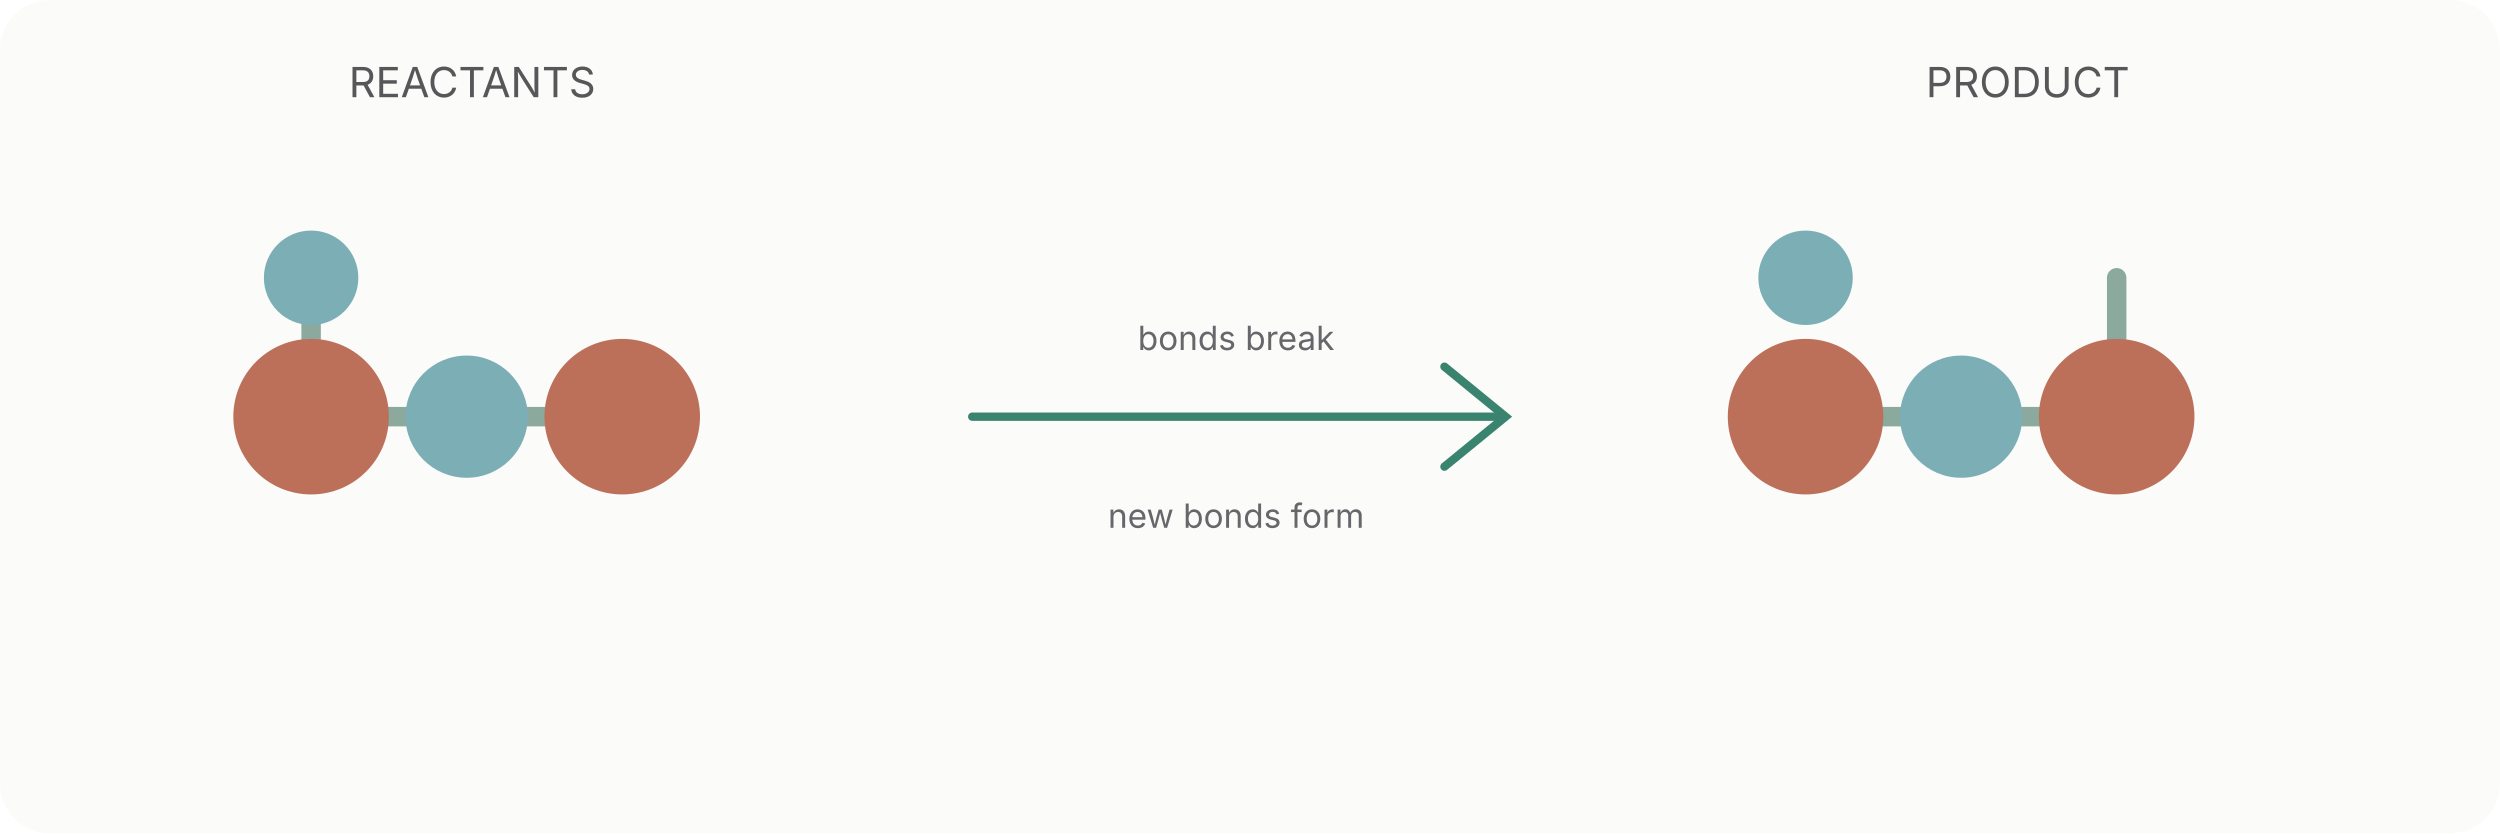
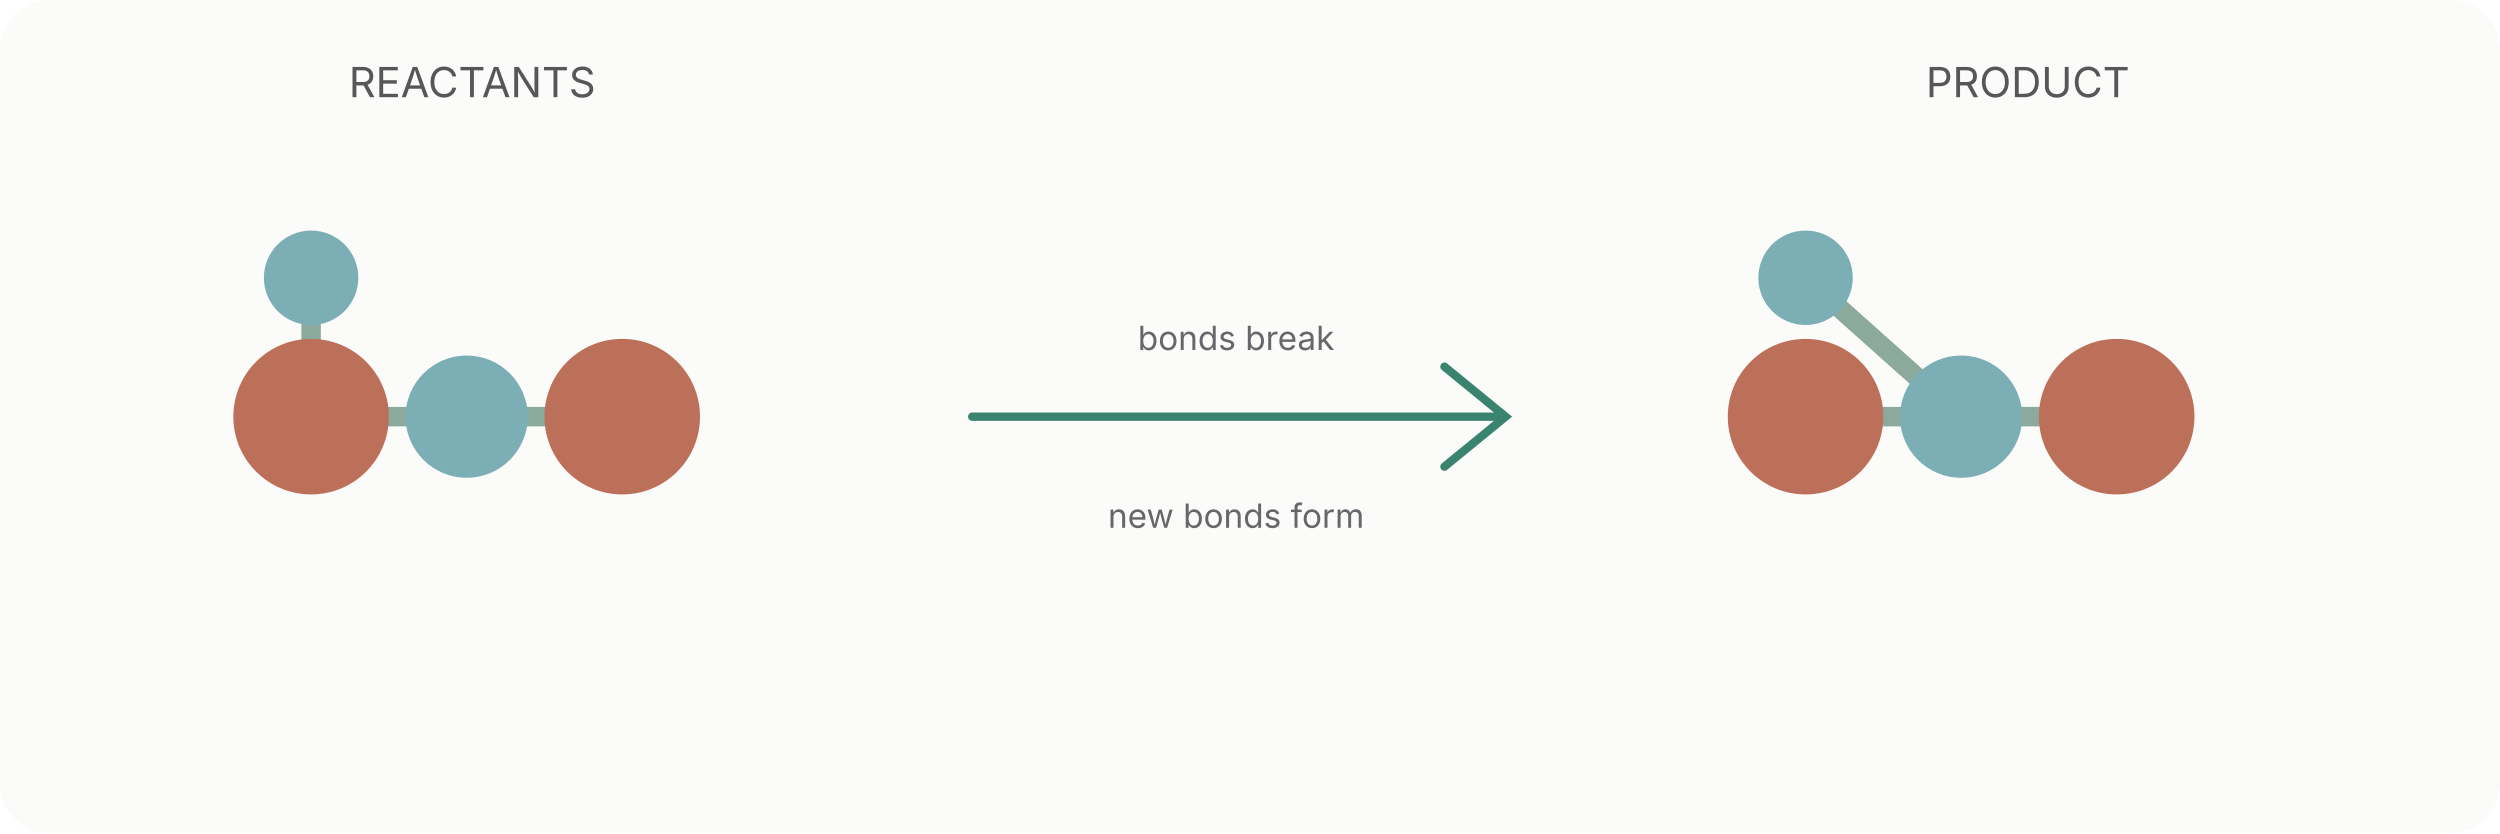
<svg xmlns="http://www.w3.org/2000/svg" viewBox="0 0 900 300" role="img" aria-label="Schematic rearrangement of atoms during a chemical reaction">
  <rect width="900" height="300" rx="18" fill="#fbfbfa" />
  <g font-family="Inter,Arial" font-size="15" fill="#57575a" text-anchor="middle">
    <text x="170" y="35">REACTANTS</text>
    <text x="730" y="35">PRODUCT</text>
  </g>
  <g stroke="#8ca99e" stroke-width="7" stroke-linecap="round">
    <path d="M112 150L168 150M168 150L224 150M112 150L112 100" />
-     <path d="M650 150L706 150M706 150L762 150M762 150L762 100" />
+     <path d="M650 150L706 150M706 150L762 150M706 150L650 100" />
  </g>
  <g>
    <circle cx="112" cy="150" r="28" fill="#bd7059" />
    <circle cx="168" cy="150" r="22" fill="#7caeb5" />
    <circle cx="224" cy="150" r="28" fill="#bd7059" />
    <circle cx="112" cy="100" r="17" fill="#7caeb5" />
    <circle cx="650" cy="150" r="28" fill="#bd7059" />
    <circle cx="706" cy="150" r="22" fill="#7caeb5" />
    <circle cx="762" cy="150" r="28" fill="#bd7059" />
    <circle cx="650" cy="100" r="17" fill="#7caeb5" />
  </g>
  <g stroke="#39836f" stroke-width="3" fill="none" stroke-linecap="round">
    <path d="M350 150H540" />
    <path d="M520 132L542 150L520 168" />
  </g>
  <g fill="#66666b" font-family="Inter,Arial" font-size="12" text-anchor="middle">
    <text x="445" y="126">bonds break</text>
    <text x="445" y="190">new bonds form</text>
  </g>
</svg>
